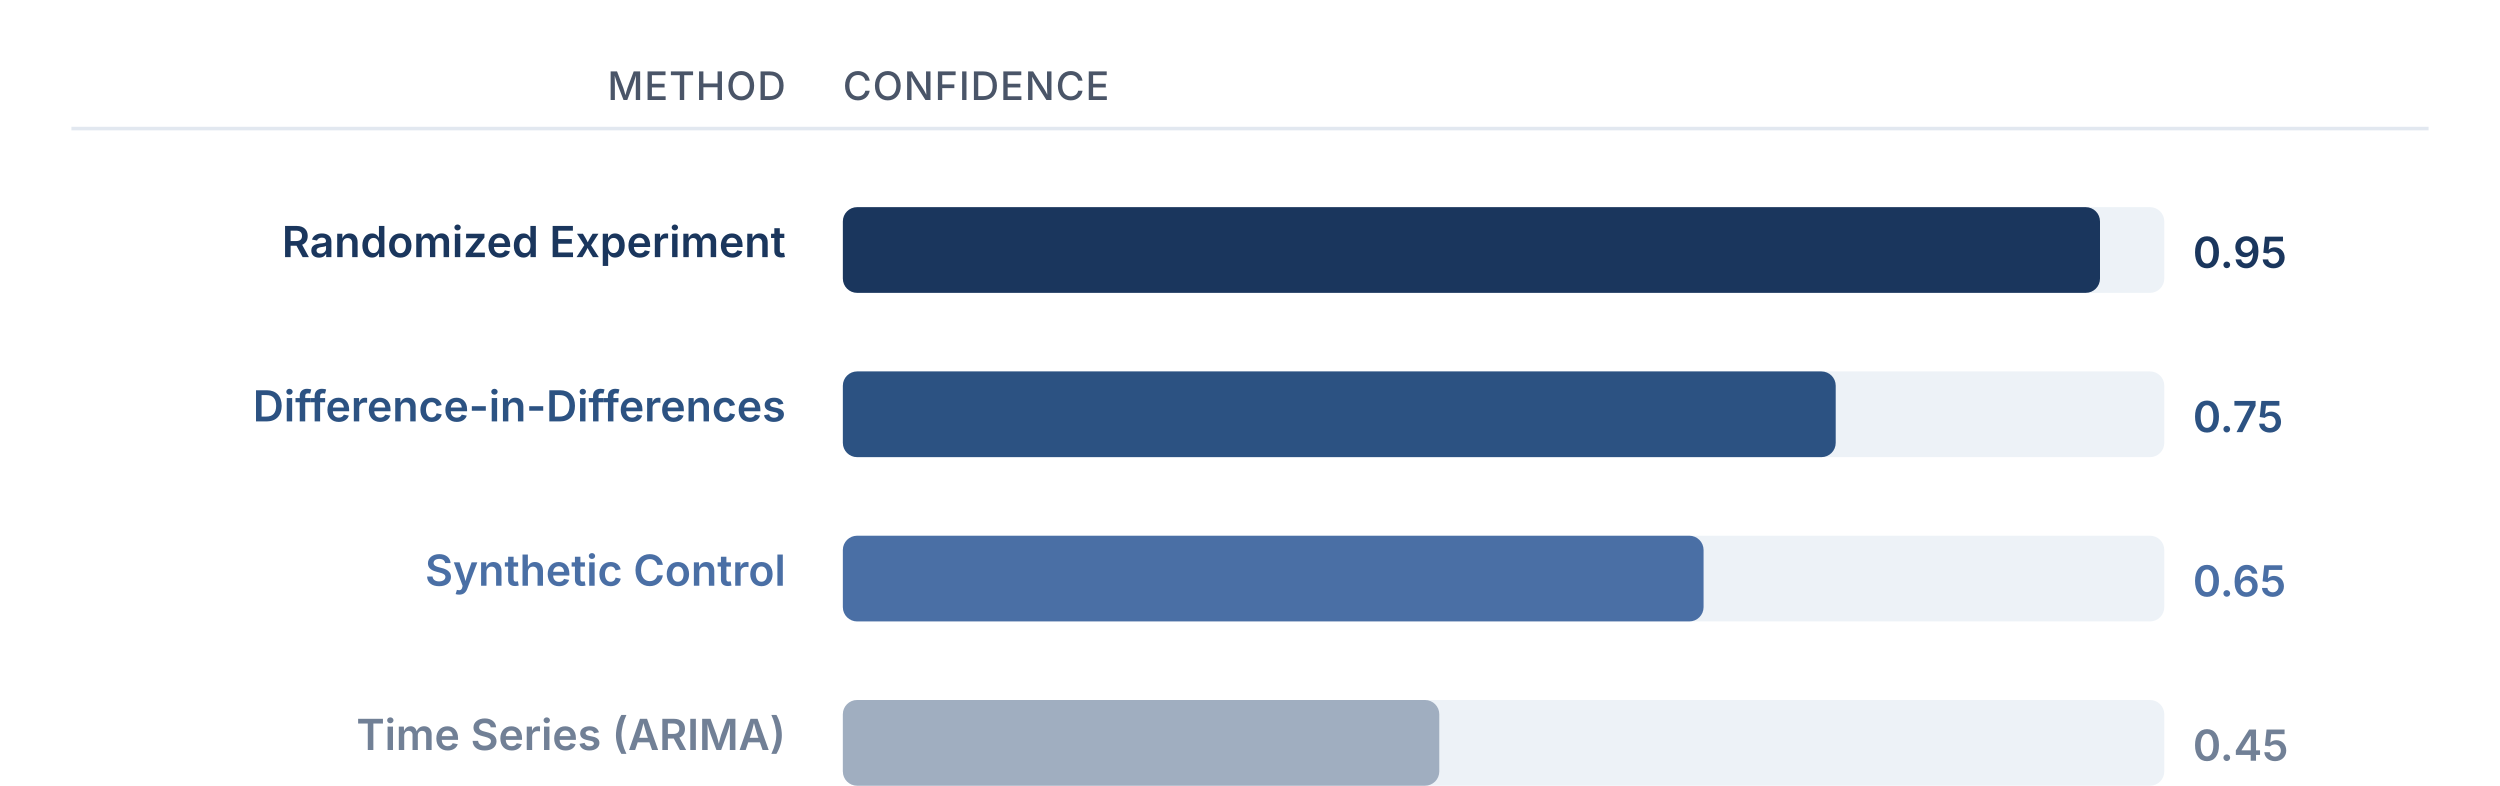
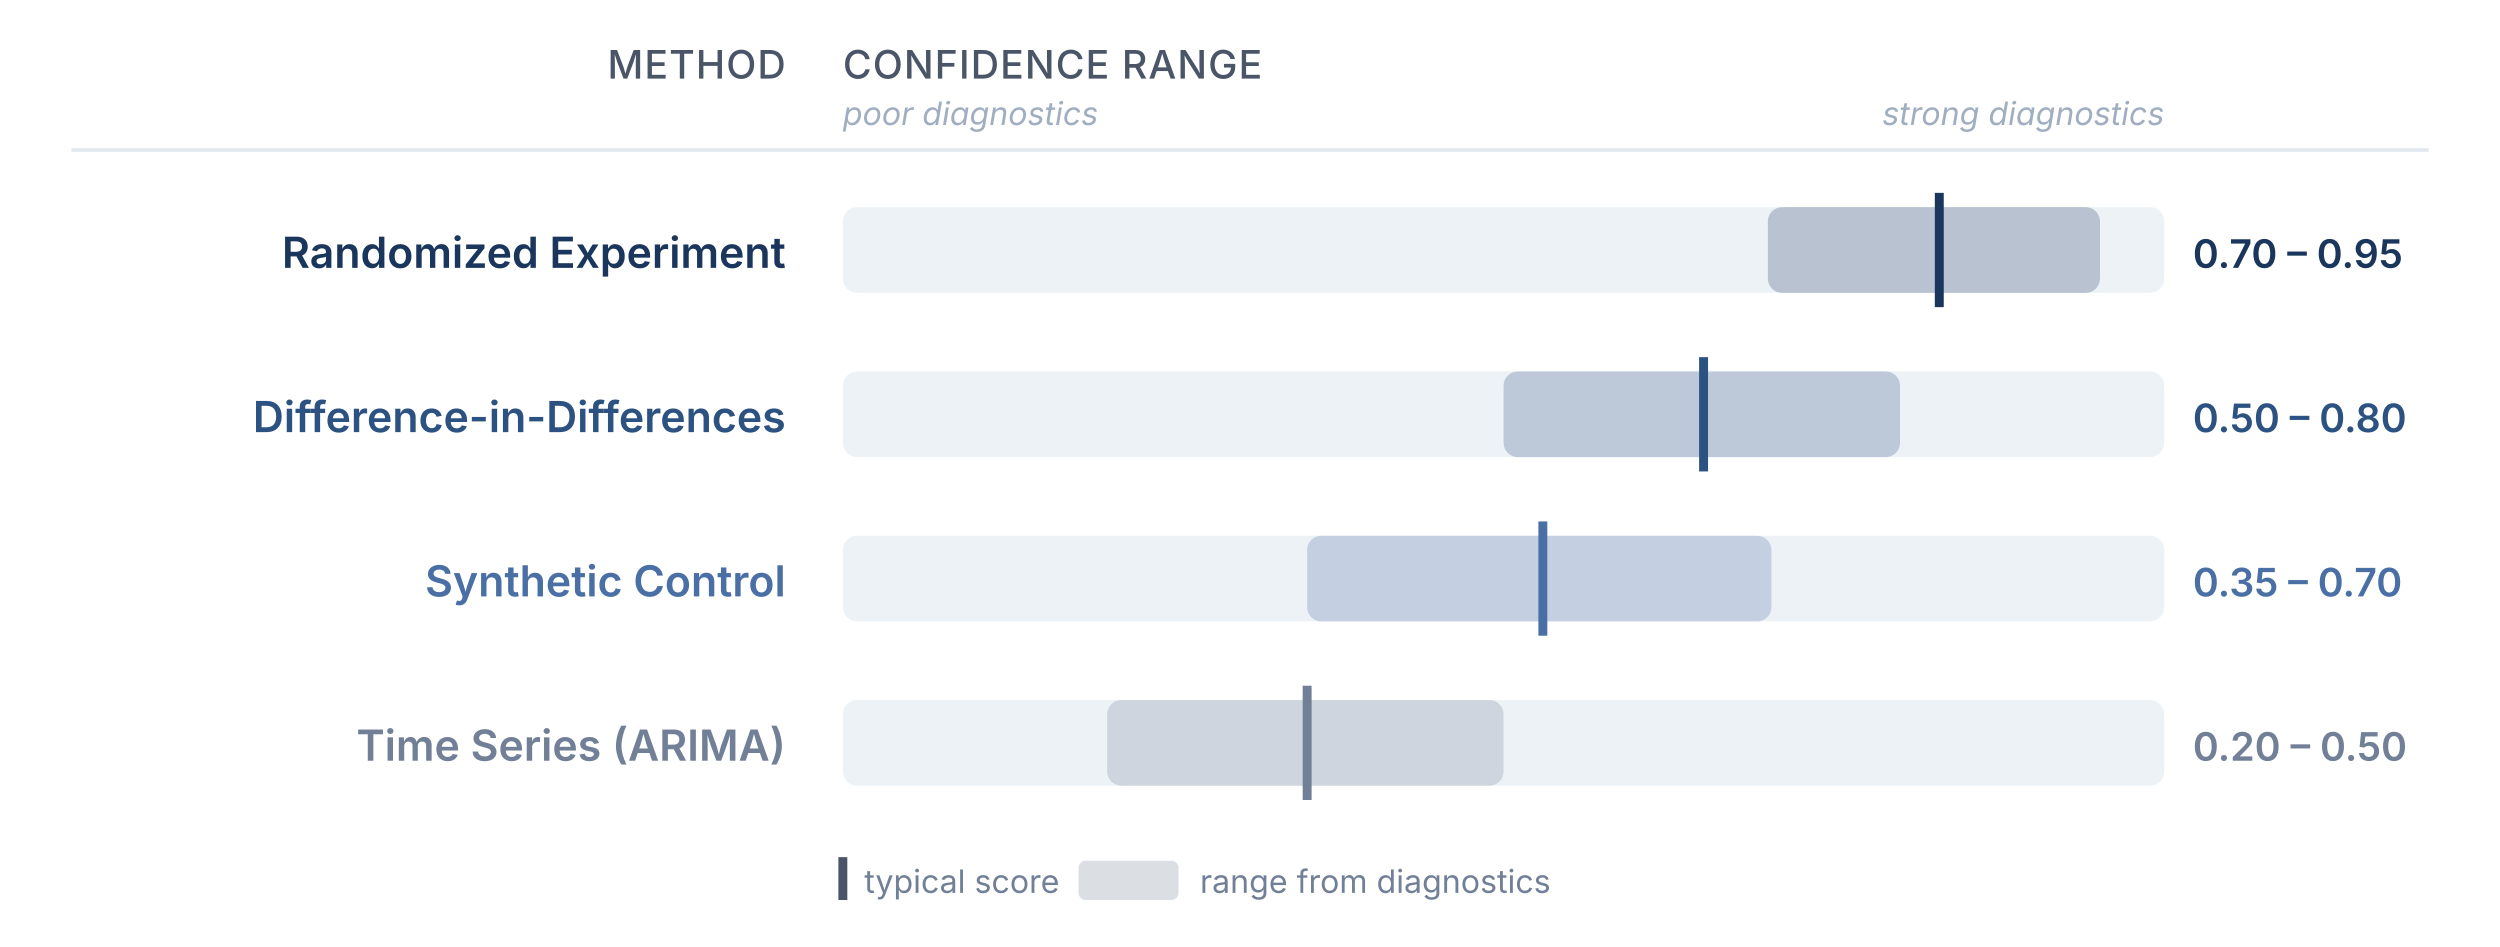
- <svg xmlns="http://www.w3.org/2000/svg" viewBox="0 0 700 220" font-family="Inter, -apple-system, BlinkMacSystemFont, sans-serif">
-   <text x="220" y="28" text-anchor="end" fill="#4a5568" font-size="11" font-weight="500" letter-spacing="0.3">METHOD</text>
-   <text x="236" y="28" fill="#4a5568" font-size="11" font-weight="500" letter-spacing="0.3">CONFIDENCE</text>
-   <line x1="20" y1="36" x2="680" y2="36" stroke="#e2e8f0" stroke-width="1" />
-   <text x="220" y="72" text-anchor="end" fill="#1a365d" font-size="12" font-weight="600">
+ <svg xmlns="http://www.w3.org/2000/svg" viewBox="0 0 700 265" font-family="Inter, -apple-system, BlinkMacSystemFont, sans-serif">
+   <text x="220" y="22" text-anchor="end" fill="#4a5568" font-size="11" font-weight="500" letter-spacing="0.3">METHOD</text>
+   <text x="236" y="22" fill="#4a5568" font-size="11" font-weight="500" letter-spacing="0.3">CONFIDENCE RANGE</text>
+   <text x="236" y="35" fill="#a0aec0" font-size="9" font-style="italic">poor diagnostics</text>
+   <text x="606" y="35" text-anchor="end" fill="#a0aec0" font-size="9" font-style="italic">strong diagnostics</text>
+   <line x1="20" y1="42" x2="680" y2="42" stroke="#e2e8f0" stroke-width="1" />
+   <text x="220" y="75" text-anchor="end" fill="#1a365d" font-size="12" font-weight="600">
    Randomized Experiment
  </text>
  <rect x="236" y="58" width="370" height="24" rx="4" fill="#edf2f7" />
-   <rect x="236" y="58" width="352" height="24" rx="4" fill="#1a365d" />
-   <text x="614" y="75" fill="#1a365d" font-size="12" font-weight="600">0.95</text>
-   <text x="220" y="118" text-anchor="end" fill="#2c5282" font-size="12" font-weight="600">
+   <rect x="495" y="58" width="93" height="24" rx="4" fill="#1a365d" fill-opacity="0.25" />
+   <line x1="543" y1="54" x2="543" y2="86" stroke="#1a365d" stroke-width="2.5" />
+   <text x="614" y="75" fill="#1a365d" font-size="11" font-weight="600">0.70 – 0.95</text>
+   <text x="220" y="121" text-anchor="end" fill="#2c5282" font-size="12" font-weight="600">
    Difference-in-Differences
  </text>
  <rect x="236" y="104" width="370" height="24" rx="4" fill="#edf2f7" />
-   <rect x="236" y="104" width="278" height="24" rx="4" fill="#2c5282" />
-   <text x="614" y="121" fill="#2c5282" font-size="12" font-weight="600">0.75</text>
-   <text x="220" y="164" text-anchor="end" fill="#4a6fa5" font-size="12" font-weight="600">
+   <rect x="421" y="104" width="111" height="24" rx="4" fill="#2c5282" fill-opacity="0.25" />
+   <line x1="477" y1="100" x2="477" y2="132" stroke="#2c5282" stroke-width="2.5" />
+   <text x="614" y="121" fill="#2c5282" font-size="11" font-weight="600">0.50 – 0.80</text>
+   <text x="220" y="167" text-anchor="end" fill="#4a6fa5" font-size="12" font-weight="600">
    Synthetic Control
  </text>
  <rect x="236" y="150" width="370" height="24" rx="4" fill="#edf2f7" />
-   <rect x="236" y="150" width="241" height="24" rx="4" fill="#4a6fa5" />
-   <text x="614" y="167" fill="#4a6fa5" font-size="12" font-weight="600">0.65</text>
-   <text x="220" y="210" text-anchor="end" fill="#718096" font-size="12" font-weight="600">
+   <rect x="366" y="150" width="130" height="24" rx="4" fill="#4a6fa5" fill-opacity="0.25" />
+   <line x1="432" y1="146" x2="432" y2="178" stroke="#4a6fa5" stroke-width="2.5" />
+   <text x="614" y="167" fill="#4a6fa5" font-size="11" font-weight="600">0.35 – 0.70</text>
+   <text x="220" y="213" text-anchor="end" fill="#718096" font-size="12" font-weight="600">
    Time Series (ARIMA)
  </text>
  <rect x="236" y="196" width="370" height="24" rx="4" fill="#edf2f7" />
-   <rect x="236" y="196" width="167" height="24" rx="4" fill="#a0aec0" />
-   <text x="614" y="213" fill="#718096" font-size="12" font-weight="600">0.45</text>
+   <rect x="310" y="196" width="111" height="24" rx="4" fill="#718096" fill-opacity="0.25" />
+   <line x1="366" y1="192" x2="366" y2="224" stroke="#718096" stroke-width="2.5" />
+   <text x="614" y="213" fill="#718096" font-size="11" font-weight="600">0.20 – 0.50</text>
+   <line x1="236" y1="240" x2="236" y2="252" stroke="#4a5568" stroke-width="2.5" />
+   <text x="242" y="250" fill="#718096" font-size="9">typical score</text>
+   <rect x="302" y="241" width="28" height="11" rx="2" fill="#718096" fill-opacity="0.25" />
+   <text x="336" y="250" fill="#718096" font-size="9">range from diagnostics</text>
</svg>
